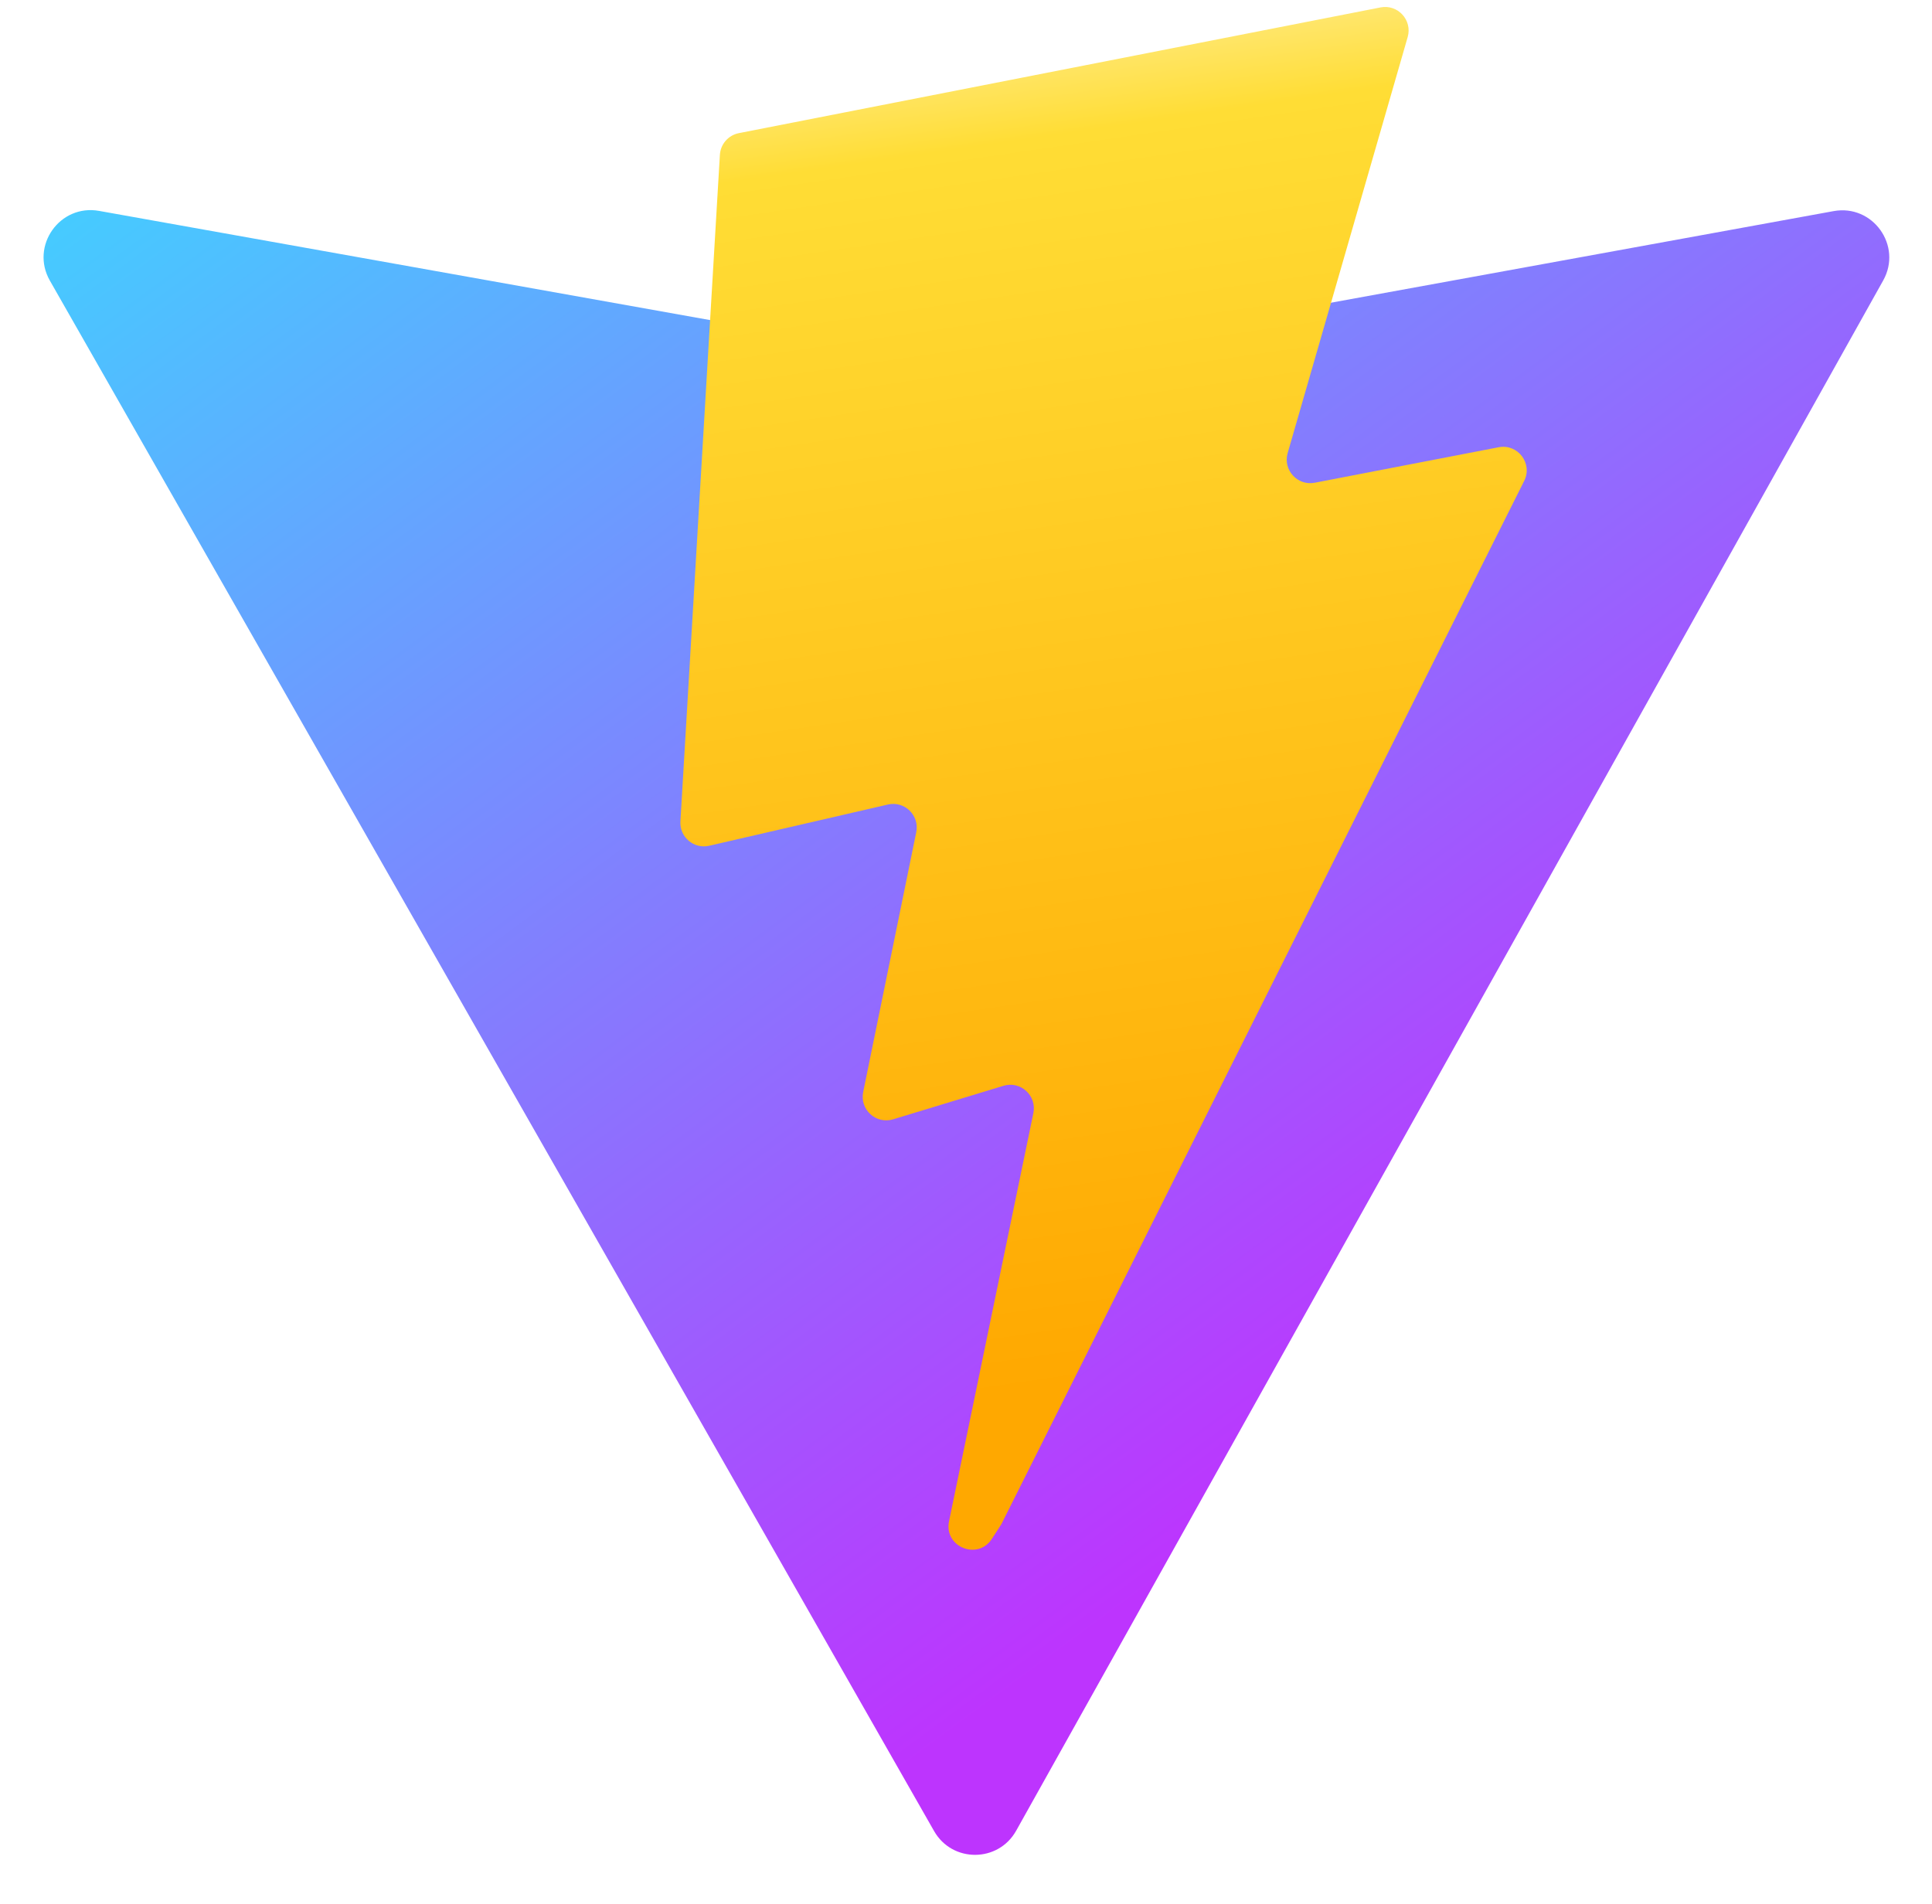
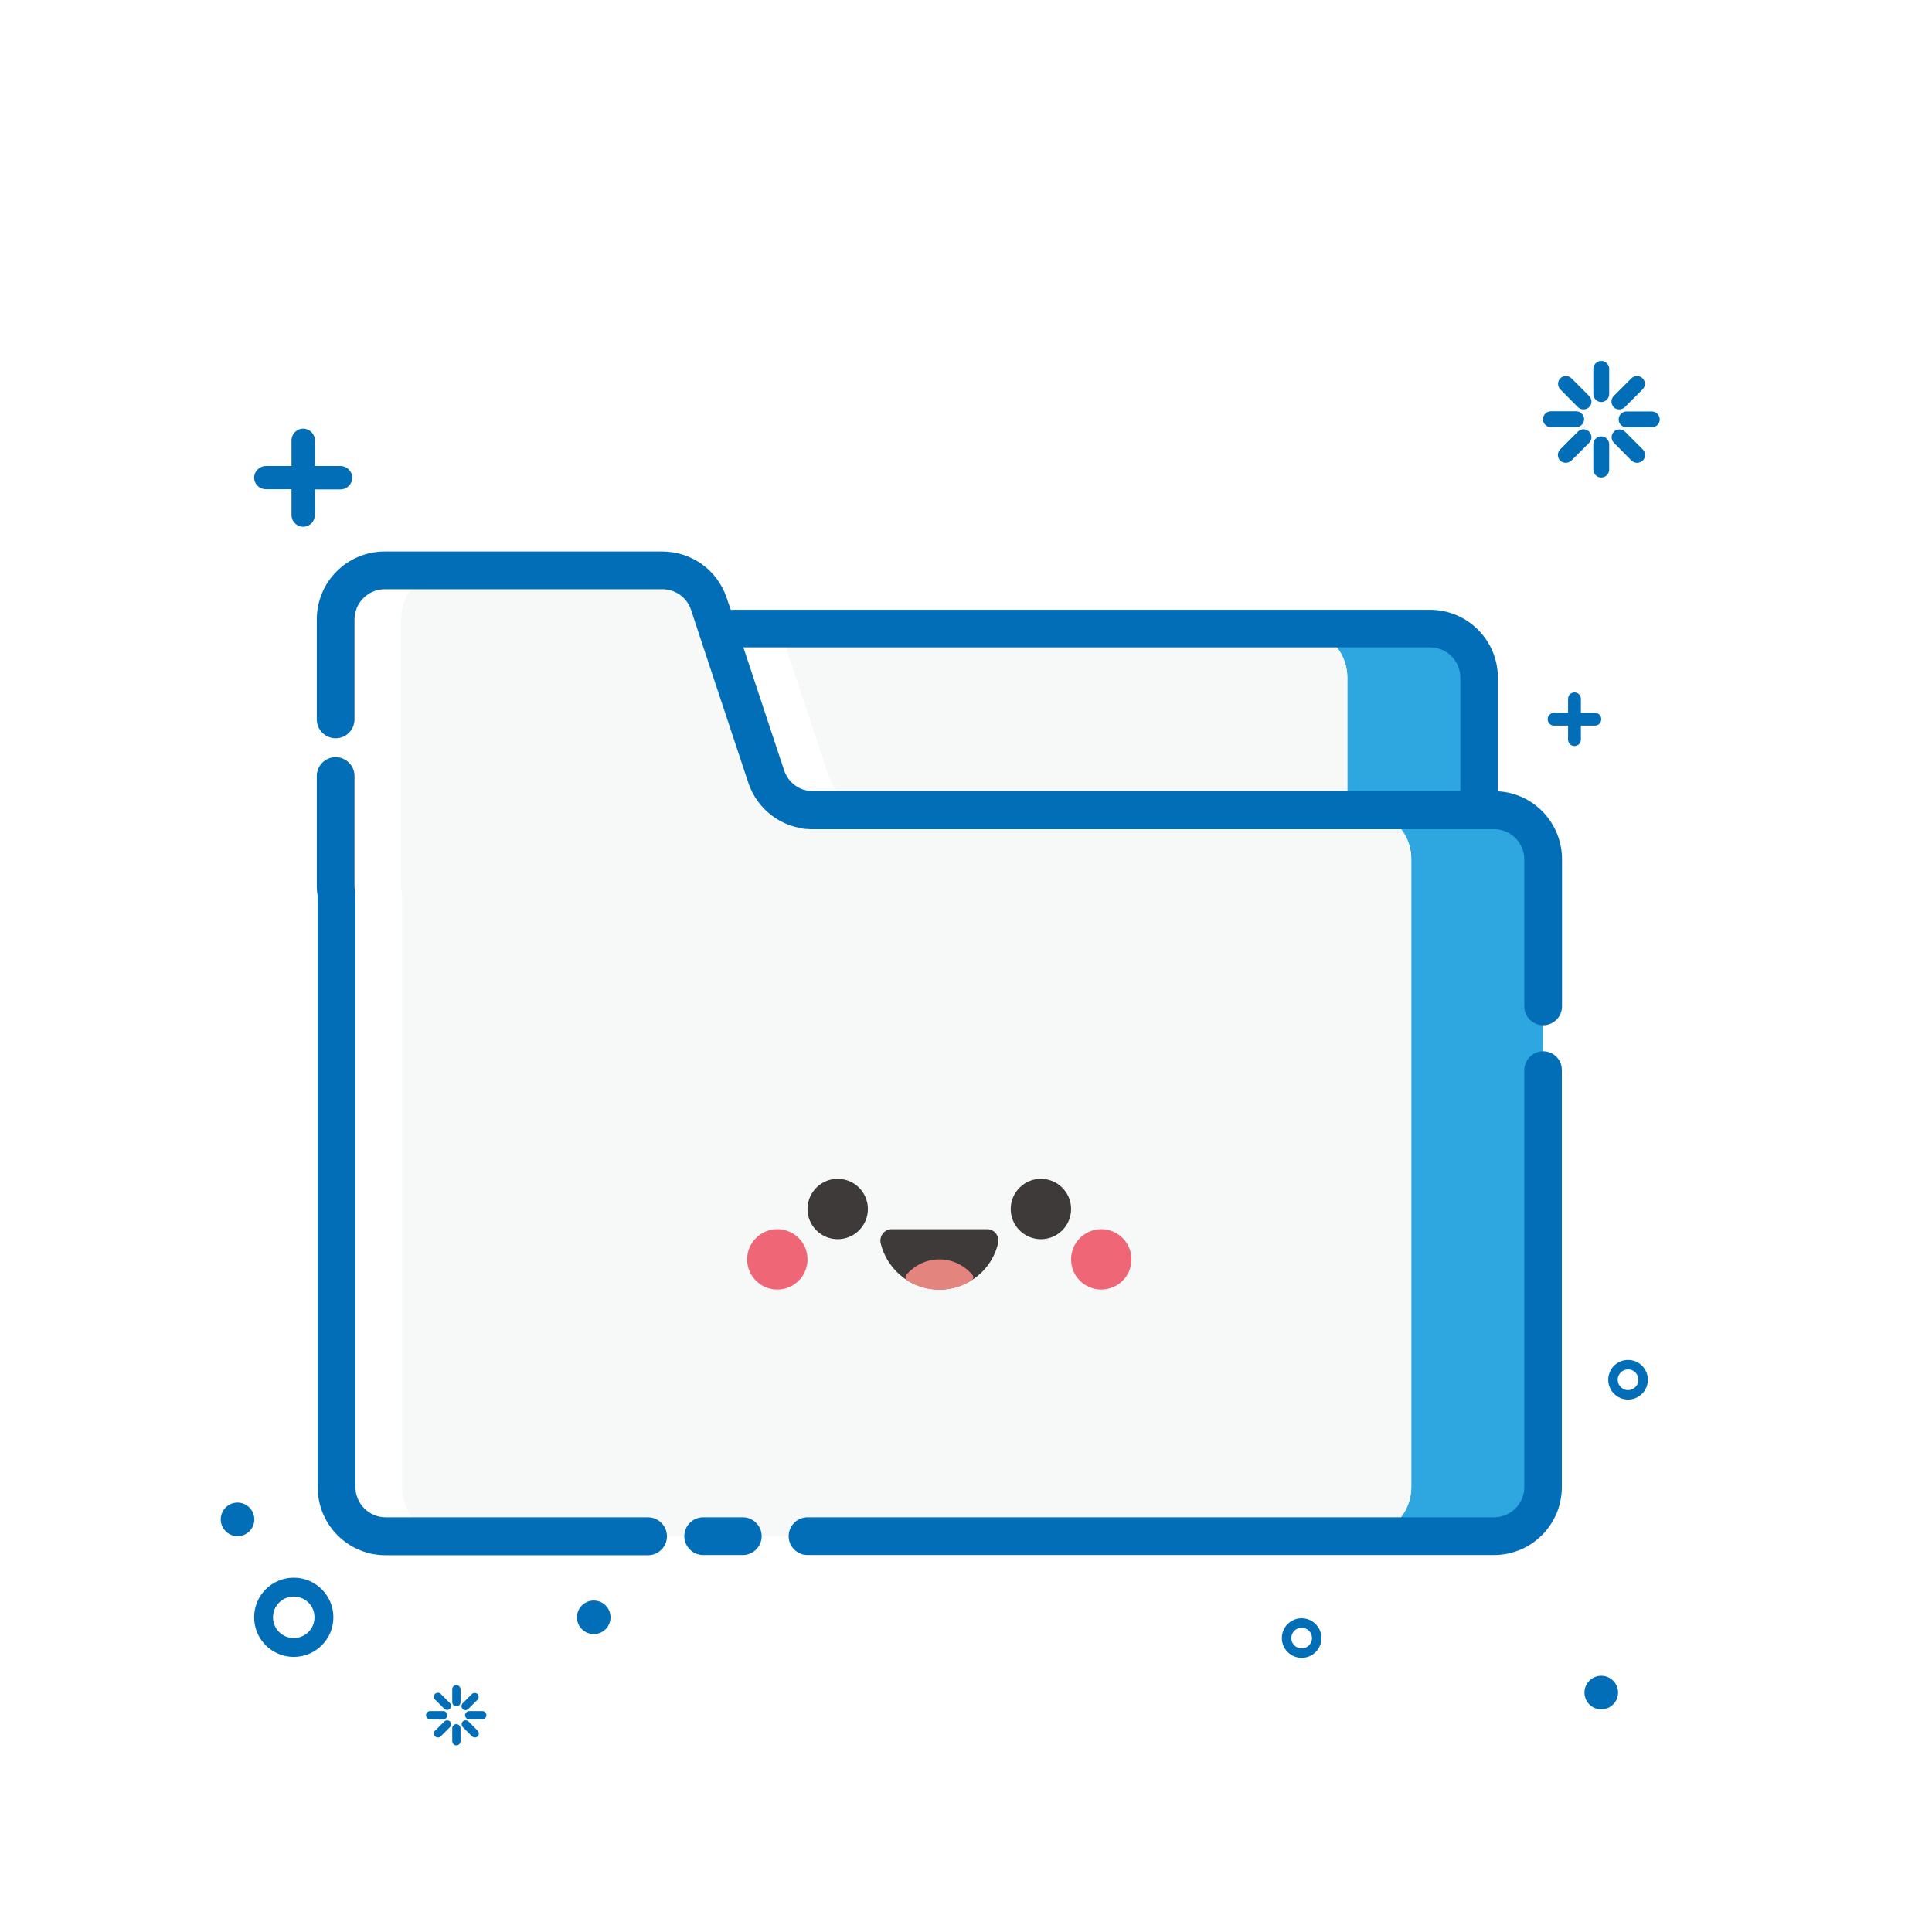
- <svg xmlns="http://www.w3.org/2000/svg" width="410" height="404" viewBox="0 0 410 404" fill="none">
-   <path d="M399.641 59.525L215.643 388.545C211.844 395.338 202.084 395.378 198.228 388.618L10.582 59.556C6.381 52.19 12.68 43.267 21.028 44.759L205.223 77.682C206.398 77.892 207.601 77.89 208.776 77.676L389.119 44.806C397.439 43.289 403.768 52.143 399.641 59.525Z" fill="url(#paint0_linear)" />
-   <path d="M292.965 1.574L156.801 28.255C154.563 28.694 152.906 30.59 152.771 32.866L144.395 174.33C144.198 177.662 147.258 180.248 150.51 179.498L188.42 170.749C191.967 169.931 195.172 173.055 194.443 176.622L183.18 231.775C182.422 235.487 185.907 238.661 189.532 237.56L212.947 230.446C216.577 229.344 220.065 232.527 219.297 236.242L201.398 322.875C200.278 328.294 207.486 331.249 210.492 326.603L212.5 323.5L323.454 102.072C325.312 98.365 322.108 94.137 318.036 94.923L279.014 102.454C275.347 103.161 272.227 99.746 273.262 96.158L298.731 7.867C299.767 4.273 296.636 0.855 292.965 1.574Z" fill="url(#paint1_linear)" />
+ <svg xmlns="http://www.w3.org/2000/svg" t="1642236293564" class="icon" viewBox="0 0 1024 1024" version="1.1" p-id="2188" width="200" height="200">
  <defs>
-     <linearGradient id="paint0_linear" x1="6" y1="33" x2="235" y2="344" gradientUnits="userSpaceOnUse">
-       <stop stop-color="#41D1FF" />
-       <stop offset="1" stop-color="#BD34FE" />
-     </linearGradient>
-     <linearGradient id="paint1_linear" x1="194.651" y1="8.818" x2="236.076" y2="292.989" gradientUnits="userSpaceOnUse">
-       <stop stop-color="#FFEA83" />
-       <stop offset="0.083" stop-color="#FFDD35" />
-       <stop offset="1" stop-color="#FFA800" />
-     </linearGradient>
+     <style type="text/css" />
  </defs>
+   <path d="M714.1 359.1v70.2h69.8v-70.2c0-14.4-11.6-26-26-26h-69.8c14.4 0 26 11.7 26 26zM791.9 429.3H722c14.4 0 26 11.6 26 26v332.9c0 14.4-11.6 26-26 26h69.8c14.4 0 26-11.6 26-26V455.3c0.1-14.4-11.6-26-25.9-26z" fill="#2EA7E0" p-id="2189" />
+   <path d="M722 429.3h-7.9v-70.2c0-14.4-11.6-26-26-26H413.3l26 78.4c3.5 10.6 13.5 17.8 24.7 17.8h-33.2c-11.2 0-21.2-7.2-24.7-17.8l-26-78.4-4.3-13.1c-3.5-10.6-13.5-17.8-24.7-17.8H238.6c-14.4 0-26 11.6-26 26v141.1c0 1.7 0.2 3.4 0.5 5.1v313.8c0 14.4 11.6 26 26 26H722c14.4 0 26-11.6 26-26V455.3c0-14.4-11.6-26-26-26z" fill="#F7F8F8" p-id="2190" />
+   <path d="M140.9 259.3h13.6V273c0 3.4 2.8 6.2 6.2 6.2s6.2-2.8 6.2-6.2v-13.6h13.6c3.4 0 6.2-2.8 6.2-6.2 0-3.4-2.8-6.2-6.2-6.2h-13.6v-13.6c0-3.4-2.8-6.2-6.2-6.2s-6.2 2.8-6.2 6.2V247h-13.6c-3.4 0-6.2 2.8-6.2 6.2 0 3.4 2.8 6.1 6.2 6.1zM848.7 381.2c0-1.9-1.5-3.4-3.4-3.4h-7.4v-7.4c0-1.9-1.5-3.4-3.4-3.4s-3.4 1.5-3.4 3.4v7.4h-7.4c-1.9 0-3.4 1.5-3.4 3.4s1.5 3.4 3.4 3.4h7.4v7.4c0 1.9 1.5 3.4 3.4 3.4s3.4-1.5 3.4-3.4v-7.4h7.4c1.9 0 3.4-1.5 3.4-3.4zM862.9 720.8c-5.8 0-10.5 4.7-10.5 10.5s4.7 10.5 10.5 10.5 10.5-4.7 10.5-10.5-4.7-10.5-10.5-10.5z m0 16c-3 0-5.5-2.5-5.5-5.5s2.5-5.5 5.5-5.5 5.5 2.5 5.5 5.5-2.5 5.5-5.5 5.5zM689.9 857.7c-5.8 0-10.5 4.7-10.5 10.5s4.7 10.5 10.5 10.5 10.5-4.7 10.5-10.5-4.8-10.5-10.5-10.5z m0 16c-3 0-5.5-2.5-5.5-5.5s2.5-5.5 5.5-5.5 5.5 2.5 5.5 5.5-2.5 5.5-5.5 5.5zM155.7 836.2c-11.6 0-21 9.4-21 21s9.4 21 21 21 21-9.4 21-21-9.4-21-21-21z m0 32c-6.1 0-11-4.9-11-11s4.9-11 11-11 11 4.9 11 11-4.9 11-11 11zM241.9 893.1c-1.2 0-2.2 1-2.2 2.2v6.9c0 1.2 1 2.2 2.2 2.2 1.2 0 2.2-1 2.2-2.2v-6.9c-0.1-1.2-1.1-2.2-2.2-2.2zM241.9 913.8c-1.2 0-2.2 1-2.2 2.2v6.9c0 1.2 1 2.2 2.2 2.2 1.2 0 2.2-1 2.2-2.2V916c-0.1-1.2-1.1-2.2-2.2-2.2zM248.3 912.4c-0.8-0.8-2.2-0.8-3 0-0.8 0.8-0.8 2.2 0 3l4.9 4.9c0.4 0.4 1 0.6 1.5 0.6 0.6 0 1.1-0.2 1.5-0.6 0.8-0.8 0.8-2.2 0-3l-4.9-4.9zM233.6 897.8c-0.8-0.8-2.2-0.8-3 0-0.8 0.8-0.8 2.2 0 3l4.9 4.9c0.4 0.4 1 0.6 1.5 0.6 0.6 0 1.1-0.2 1.5-0.6 0.8-0.8 0.8-2.2 0-3l-4.9-4.9zM235.5 912.4l-4.9 4.9c-0.8 0.8-0.8 2.2 0 3 0.4 0.4 1 0.6 1.5 0.6 0.6 0 1.1-0.2 1.5-0.6l4.9-4.9c0.8-0.8 0.8-2.2 0-3-0.8-0.8-2.2-0.8-3 0zM246.7 906.4c0.6 0 1.1-0.2 1.5-0.6l4.9-4.9c0.8-0.8 0.8-2.2 0-3-0.8-0.8-2.2-0.8-3 0l-4.9 4.9c-0.8 0.8-0.8 2.2 0 3 0.4 0.4 1 0.6 1.5 0.6zM255.6 906.9h-6.9c-1.2 0-2.2 1-2.2 2.2s1 2.2 2.2 2.2h6.9c1.2 0 2.2-1 2.2-2.2s-1-2.2-2.2-2.2zM237.1 909.1c0-1.2-1-2.2-2.2-2.2H228c-1.2 0-2.2 1-2.2 2.2s1 2.2 2.2 2.2h6.9c1.2-0.1 2.2-1 2.2-2.2zM848.7 213.1c2.3 0 4.2-1.9 4.2-4.2v-13.4c0-2.3-1.9-4.2-4.2-4.2-2.3 0-4.2 1.9-4.2 4.2v13.4c0.1 2.3 1.9 4.2 4.2 4.2zM848.7 253.1c2.3 0 4.2-1.9 4.2-4.2v-13.4c0-2.3-1.9-4.2-4.2-4.2-2.3 0-4.2 1.9-4.2 4.2V249c0.1 2.3 1.9 4.1 4.2 4.1zM864.7 244.1c0.8 0.8 1.9 1.2 3 1.2s2.1-0.4 3-1.2c1.6-1.6 1.6-4.3 0-5.9l-9.4-9.4c-1.6-1.6-4.3-1.6-5.9 0-1.6 1.6-1.6 4.3 0 5.9l9.3 9.4zM836.3 215.8c0.8 0.8 1.9 1.2 3 1.2s2.1-0.4 3-1.2c1.6-1.6 1.6-4.3 0-5.9l-9.4-9.4c-1.6-1.6-4.3-1.6-5.9 0-1.6 1.6-1.6 4.3 0 5.9l9.3 9.4zM836.3 228.8l-9.4 9.4c-1.6 1.6-1.6 4.3 0 5.9 0.8 0.8 1.9 1.2 3 1.2s2.1-0.4 3-1.2l9.4-9.4c1.6-1.6 1.6-4.3 0-5.9-1.7-1.7-4.3-1.7-6 0zM858.2 217c1.1 0 2.1-0.4 3-1.2l9.4-9.4c1.6-1.6 1.6-4.3 0-5.9-1.6-1.6-4.3-1.6-5.9 0l-9.4 9.4c-1.6 1.6-1.6 4.3 0 5.9 0.7 0.8 1.8 1.2 2.9 1.2zM875.5 218.1h-13.4c-2.3 0-4.2 1.9-4.2 4.2 0 2.3 1.9 4.2 4.2 4.2h13.4c2.3 0 4.2-1.9 4.2-4.2-0.1-2.4-1.9-4.2-4.2-4.2zM822 226.4h13.4c2.3 0 4.2-1.9 4.2-4.2 0-2.3-1.9-4.2-4.2-4.2H822c-2.3 0-4.2 1.9-4.2 4.2 0 2.4 1.9 4.2 4.2 4.2z" fill="#036EB8" p-id="2191" />
+   <path d="M314.7 857.2m-8.9 0a8.9 8.9 0 1 0 17.8 0 8.9 8.9 0 1 0-17.8 0Z" fill="#036EB8" p-id="2192" />
+   <path d="M125.9 805.3m-8.9 0a8.9 8.9 0 1 0 17.8 0 8.9 8.9 0 1 0-17.8 0Z" fill="#036EB8" p-id="2193" />
+   <path d="M848.7 897.1m-8.9 0a8.9 8.9 0 1 0 17.8 0 8.9 8.9 0 1 0-17.8 0Z" fill="#036EB8" p-id="2194" />
+   <path d="M793.9 419.4v-60.2c0-19.9-16.1-36-36-36H387.3l-2.1-6.2c-4.9-14.8-18.6-24.7-34.2-24.7H203.9c-19.9 0-36 16.1-36 36v53c0 5.5 4.5 10 10 10s10-4.5 10-10v-53c0-8.8 7.2-16 16-16h147.2c6.9 0 13 4.4 15.2 11l4.3 13.1 26 78.4c0.2 0.5 0.3 0.9 0.5 1.4 4.4 11.7 14.5 20.2 26.6 22.6 0.5 0.1 0.9 0.2 1.4 0.3 0.9 0.2 1.9 0.3 2.8 0.3 1 0.1 1.9 0.1 2.9 0.1H791.9c8.8 0 16 7.2 16 16v77.9c0 5.5 4.5 10 10 10s10-4.5 10-10v-77.9c0-19.4-15.1-35.1-34-36.1z m-363.1-0.1c-6.9 0-13-4.4-15.2-11L394 343.1h364c8.8 0 16 7.2 16 16v60.2H430.8zM817.9 557.2c-5.5 0-10 4.5-10 10v221c0 8.8-7.2 16-16 16H428c-5.5 0-10 4.5-10 10s4.5 10 10 10h363.8c19.9 0 36-16.1 36-36v-221c0.1-5.5-4.4-10-9.9-10zM393.7 804.2h-21c-5.5 0-10 4.5-10 10s4.5 10 10 10h21c5.5 0 10-4.5 10-10s-4.5-10-10-10zM343.5 804.2H204.4c-8.8 0-16-7.2-16-16V474.4c0-0.7-0.1-1.3-0.2-1.9-0.2-1-0.3-2.1-0.3-3.1v-58.1c0-5.5-4.5-10-10-10s-10 4.5-10 10v58.1c0 2 0.2 4 0.5 6v312.9c0 19.9 16.1 36 36 36h139.1c5.5 0 10-4.5 10-10s-4.5-10.1-10-10.1z" fill="#036EB8" p-id="2195" />
+   <path d="M444 640.8m-16 0a16 16 0 1 0 32 0 16 16 0 1 0-32 0Z" fill="#3E3A39" p-id="2196" />
+   <path d="M412 667.5m-16 0a16 16 0 1 0 32 0 16 16 0 1 0-32 0Z" fill="#EF6676" p-id="2197" />
+   <path d="M583.7 667.5m-16 0a16 16 0 1 0 32 0 16 16 0 1 0-32 0Z" fill="#EF6676" p-id="2198" />
+   <path d="M551.7 640.8m-16 0a16 16 0 1 0 32 0 16 16 0 1 0-32 0Z" fill="#3E3A39" p-id="2199" />
+   <path d="M523.2 651.5h-50.6c-3.9 0-6.7 3.7-5.8 7.5 1.8 7.5 6.3 14 12.3 18.4 5.3 3.8 11.8 6.1 18.8 6.1s13.5-2.3 18.8-6.1c6.1-4.4 10.5-10.9 12.3-18.4 0.9-3.8-1.9-7.5-5.8-7.5z" fill="#3E3A39" p-id="2200" />
+   <path d="M497.9 667.5c-7 0-13.3 3.2-17.5 8.2-0.8 0.9-0.5 2.3 0.5 3 4.9 3.1 10.7 4.9 17 4.9 6.2 0 12.1-1.8 17-4.9 1-0.6 1.3-2 0.5-3-4.3-5-10.5-8.2-17.5-8.2z" fill="#E4847F" p-id="2201" />
</svg>
